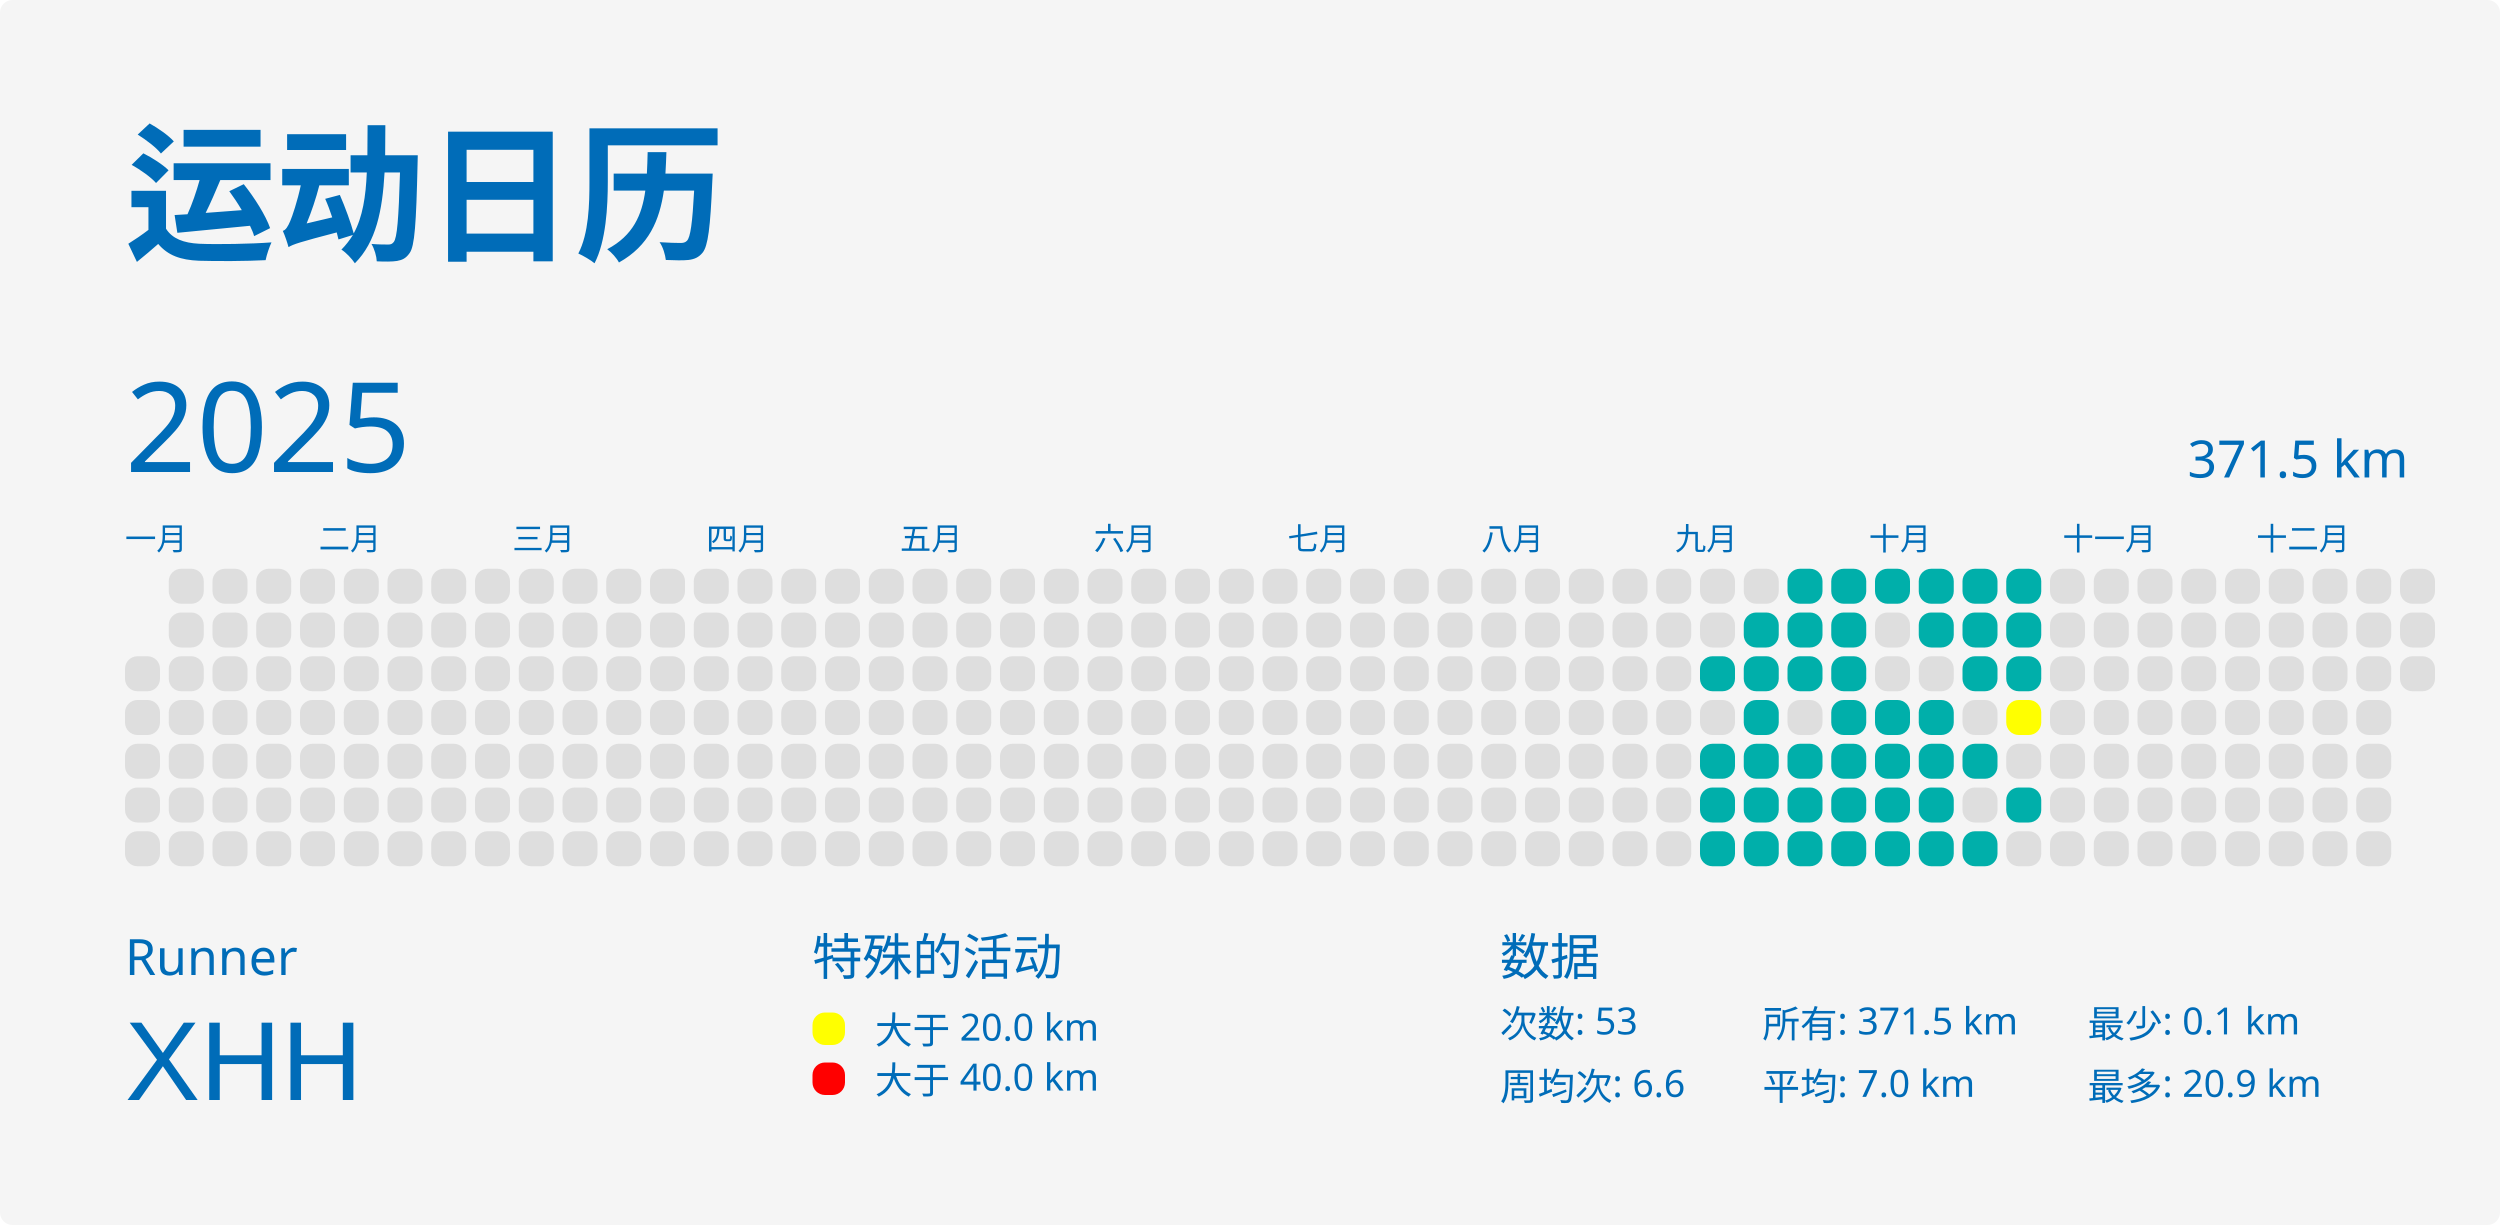
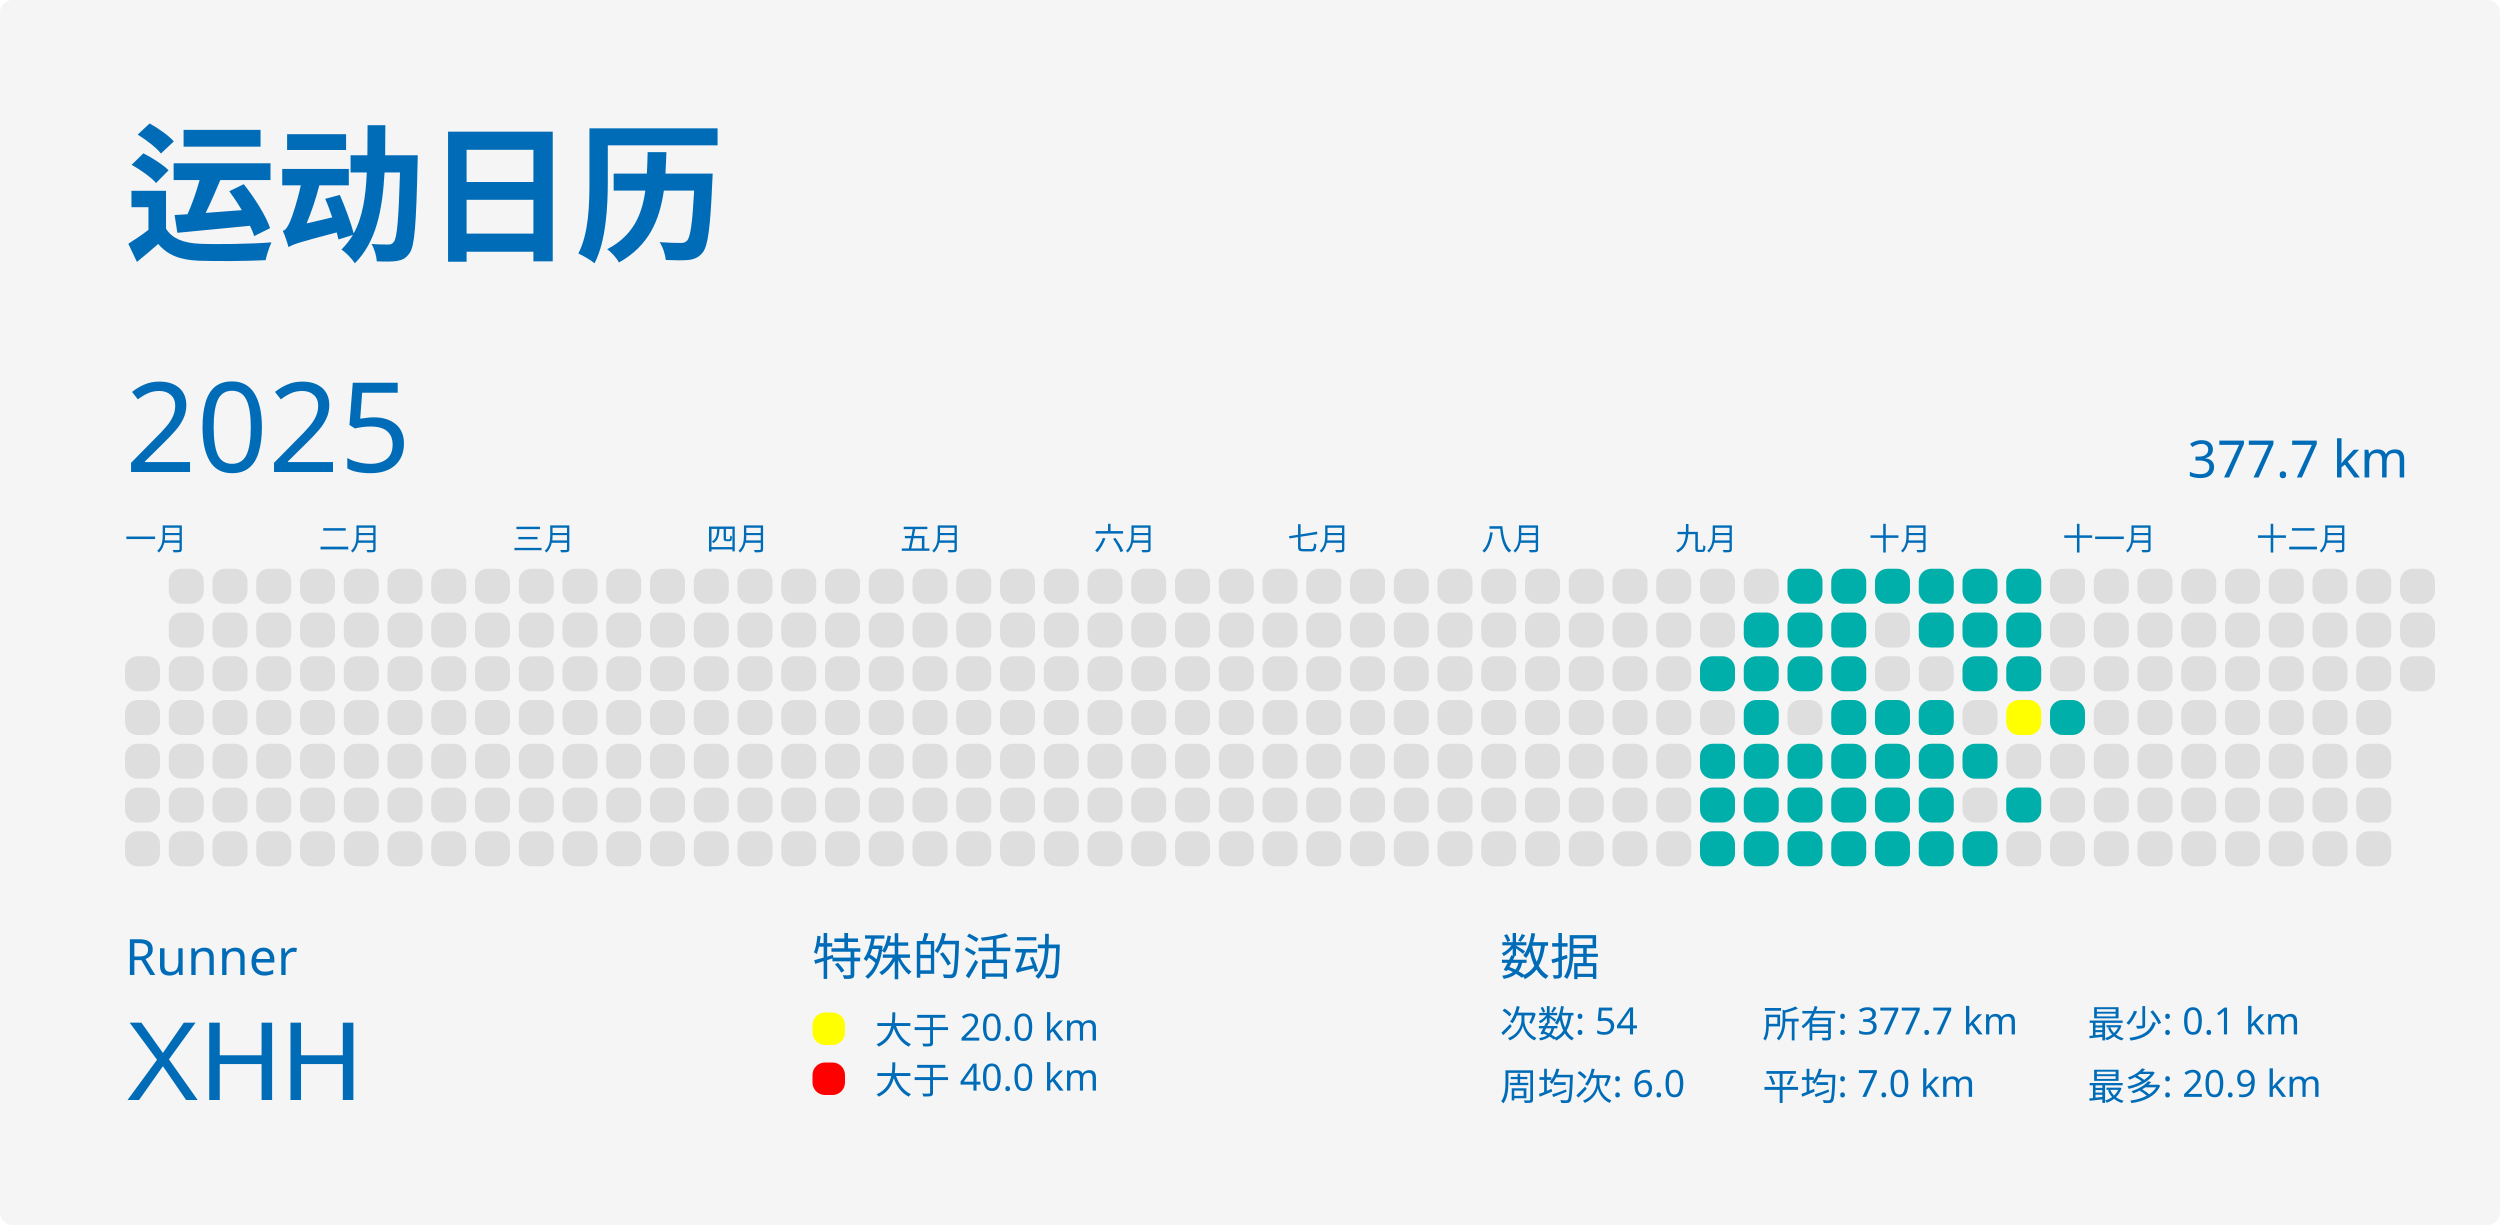
<svg xmlns="http://www.w3.org/2000/svg" baseProfile="full" height="98mm" version="1.1" viewBox="0,0,200,98" width="200mm">
  <defs />
  <rect fill="#f5f5f5" height="98" rx="1" ry="1" width="200" x="0" y="0" />
  <text fill="#006cb8" style="font-size:12px; font-family:MGI-Regular; font-weight:bold;" x="10" y="20">运动日历</text>
  <text fill="#006cb8" style="font-size:4px; font-family:MGI-Regular" x="10" y="78">Runner</text>
  <text fill="#006cb8" style="font-size:9px; font-family:Arial" x="10" y="88">XHH</text>
  <text fill="#006cb8" style="font-size:4px; font-family:MGI-Regular" x="65" y="78">特殊的活动</text>
  <rect fill="yellow" height="2.6" rx="1" ry="1" width="2.6" x="65" y="81" />
  <text fill="#006cb8" style="font-size:3px; font-family:MGI-Regular" x="70" y="83.5">大于 20.0 km</text>
  <rect fill="red" height="2.6" rx="1" ry="1" width="2.6" x="65" y="85" />
  <text fill="#006cb8" style="font-size:3px; font-family:MGI-Regular" x="70" y="87.5">大于 40.0 km</text>
  <text fill="#006cb8" style="font-size:4px; font-family:MGI-Regular" x="120" y="78">数据</text>
-   <text fill="#006cb8" style="font-size:3px; font-family:MGI-Regular" x="120" y="83">次数: 53</text>
-   <text fill="#006cb8" style="font-size:3px; font-family:MGI-Regular" x="120" y="88">周均次: 6.6</text>
-   <text fill="#006cb8" style="font-size:3px; font-family:MGI-Regular" x="141" y="83">所有: 371.5 km</text>
+   <text fill="#006cb8" style="font-size:3px; font-family:MGI-Regular" x="120" y="83">次数: 54</text>
+   <text fill="#006cb8" style="font-size:3px; font-family:MGI-Regular" x="120" y="88">周均次: 6.0</text>
+   <text fill="#006cb8" style="font-size:3px; font-family:MGI-Regular" x="141" y="83">所有: 377.7 km</text>
  <text fill="#006cb8" style="font-size:3px; font-family:MGI-Regular" x="141" y="88">平均: 7.0 km</text>
  <text fill="#006cb8" style="font-size:3px; font-family:MGI-Regular" x="167" y="83">最少: 0.1 km</text>
  <text fill="#006cb8" style="font-size:3px; font-family:MGI-Regular" x="167" y="88">最多: 20.9 km</text>
  <text dominant-baseline="hanging" fill="#006cb8" style="font-size:10.0px; font-family:MGI-Regular;" x="10" y="30">2025</text>
-   <text dominant-baseline="hanging" fill="#006cb8" style="font-size:4.125px; font-family:MGI-Regular;" x="175" y="35">371.5 km</text>
+   <text dominant-baseline="hanging" fill="#006cb8" style="font-size:4.125px; font-family:MGI-Regular;" x="175" y="35">377.7 km</text>
  <text fill="#006cb8" style="font-size:2.5px; font-family:MGI-Regular" x="10.0" y="44">一月</text>
  <text fill="#006cb8" style="font-size:2.5px; font-family:MGI-Regular" x="25.5" y="44">二月</text>
  <text fill="#006cb8" style="font-size:2.5px; font-family:MGI-Regular" x="41.0" y="44">三月</text>
  <text fill="#006cb8" style="font-size:2.5px; font-family:MGI-Regular" x="56.5" y="44">四月</text>
  <text fill="#006cb8" style="font-size:2.5px; font-family:MGI-Regular" x="72.0" y="44">五月</text>
  <text fill="#006cb8" style="font-size:2.5px; font-family:MGI-Regular" x="87.5" y="44">六月</text>
  <text fill="#006cb8" style="font-size:2.5px; font-family:MGI-Regular" x="103.0" y="44">七月</text>
  <text fill="#006cb8" style="font-size:2.5px; font-family:MGI-Regular" x="118.5" y="44">八月</text>
  <text fill="#006cb8" style="font-size:2.5px; font-family:MGI-Regular" x="134.0" y="44">九月</text>
  <text fill="#006cb8" style="font-size:2.5px; font-family:MGI-Regular" x="149.5" y="44">十月</text>
  <text fill="#006cb8" style="font-size:2.5px; font-family:MGI-Regular" x="165.0" y="44">十一月</text>
  <text fill="#006cb8" style="font-size:2.5px; font-family:MGI-Regular" x="180.5" y="44">十二月</text>
  <rect fill="#dedede" height="2.8" rx="1" ry="1" width="2.8" x="10.0" y="52.5" />
  <rect fill="#dedede" height="2.8" rx="1" ry="1" width="2.8" x="10.0" y="56.0" />
  <rect fill="#dedede" height="2.8" rx="1" ry="1" width="2.8" x="10.0" y="59.5" />
  <rect fill="#dedede" height="2.8" rx="1" ry="1" width="2.8" x="10.0" y="63.0" />
  <rect fill="#dedede" height="2.8" rx="1" ry="1" width="2.8" x="10.0" y="66.5" />
  <rect fill="#dedede" height="2.8" rx="1" ry="1" width="2.8" x="13.5" y="45.5" />
  <rect fill="#dedede" height="2.8" rx="1" ry="1" width="2.8" x="13.5" y="49.0" />
  <rect fill="#dedede" height="2.8" rx="1" ry="1" width="2.8" x="13.5" y="52.5" />
  <rect fill="#dedede" height="2.8" rx="1" ry="1" width="2.8" x="13.5" y="56.0" />
  <rect fill="#dedede" height="2.8" rx="1" ry="1" width="2.8" x="13.5" y="59.5" />
  <rect fill="#dedede" height="2.8" rx="1" ry="1" width="2.8" x="13.5" y="63.0" />
  <rect fill="#dedede" height="2.8" rx="1" ry="1" width="2.8" x="13.5" y="66.5" />
  <rect fill="#dedede" height="2.8" rx="1" ry="1" width="2.8" x="17.0" y="45.5" />
  <rect fill="#dedede" height="2.8" rx="1" ry="1" width="2.8" x="17.0" y="49.0" />
  <rect fill="#dedede" height="2.8" rx="1" ry="1" width="2.8" x="17.0" y="52.5" />
  <rect fill="#dedede" height="2.8" rx="1" ry="1" width="2.8" x="17.0" y="56.0" />
  <rect fill="#dedede" height="2.8" rx="1" ry="1" width="2.8" x="17.0" y="59.5" />
  <rect fill="#dedede" height="2.8" rx="1" ry="1" width="2.8" x="17.0" y="63.0" />
  <rect fill="#dedede" height="2.8" rx="1" ry="1" width="2.8" x="17.0" y="66.5" />
  <rect fill="#dedede" height="2.8" rx="1" ry="1" width="2.8" x="20.5" y="45.5" />
  <rect fill="#dedede" height="2.8" rx="1" ry="1" width="2.8" x="20.5" y="49.0" />
  <rect fill="#dedede" height="2.8" rx="1" ry="1" width="2.8" x="20.5" y="52.5" />
  <rect fill="#dedede" height="2.8" rx="1" ry="1" width="2.8" x="20.5" y="56.0" />
  <rect fill="#dedede" height="2.8" rx="1" ry="1" width="2.8" x="20.5" y="59.5" />
  <rect fill="#dedede" height="2.8" rx="1" ry="1" width="2.8" x="20.5" y="63.0" />
  <rect fill="#dedede" height="2.8" rx="1" ry="1" width="2.8" x="20.5" y="66.5" />
  <rect fill="#dedede" height="2.8" rx="1" ry="1" width="2.8" x="24.0" y="45.5" />
  <rect fill="#dedede" height="2.8" rx="1" ry="1" width="2.8" x="24.0" y="49.0" />
  <rect fill="#dedede" height="2.8" rx="1" ry="1" width="2.8" x="24.0" y="52.5" />
  <rect fill="#dedede" height="2.8" rx="1" ry="1" width="2.8" x="24.0" y="56.0" />
  <rect fill="#dedede" height="2.8" rx="1" ry="1" width="2.8" x="24.0" y="59.5" />
  <rect fill="#dedede" height="2.8" rx="1" ry="1" width="2.8" x="24.0" y="63.0" />
  <rect fill="#dedede" height="2.8" rx="1" ry="1" width="2.8" x="24.0" y="66.5" />
  <rect fill="#dedede" height="2.8" rx="1" ry="1" width="2.8" x="27.5" y="45.5" />
  <rect fill="#dedede" height="2.8" rx="1" ry="1" width="2.8" x="27.5" y="49.0" />
  <rect fill="#dedede" height="2.8" rx="1" ry="1" width="2.8" x="27.5" y="52.5" />
  <rect fill="#dedede" height="2.8" rx="1" ry="1" width="2.8" x="27.5" y="56.0" />
  <rect fill="#dedede" height="2.8" rx="1" ry="1" width="2.8" x="27.5" y="59.5" />
  <rect fill="#dedede" height="2.8" rx="1" ry="1" width="2.8" x="27.5" y="63.0" />
  <rect fill="#dedede" height="2.8" rx="1" ry="1" width="2.8" x="27.5" y="66.5" />
  <rect fill="#dedede" height="2.8" rx="1" ry="1" width="2.8" x="31.0" y="45.5" />
  <rect fill="#dedede" height="2.8" rx="1" ry="1" width="2.8" x="31.0" y="49.0" />
  <rect fill="#dedede" height="2.8" rx="1" ry="1" width="2.8" x="31.0" y="52.5" />
  <rect fill="#dedede" height="2.8" rx="1" ry="1" width="2.8" x="31.0" y="56.0" />
  <rect fill="#dedede" height="2.8" rx="1" ry="1" width="2.8" x="31.0" y="59.5" />
  <rect fill="#dedede" height="2.8" rx="1" ry="1" width="2.8" x="31.0" y="63.0" />
  <rect fill="#dedede" height="2.8" rx="1" ry="1" width="2.8" x="31.0" y="66.5" />
  <rect fill="#dedede" height="2.8" rx="1" ry="1" width="2.8" x="34.5" y="45.5" />
  <rect fill="#dedede" height="2.8" rx="1" ry="1" width="2.8" x="34.5" y="49.0" />
  <rect fill="#dedede" height="2.8" rx="1" ry="1" width="2.8" x="34.5" y="52.5" />
  <rect fill="#dedede" height="2.8" rx="1" ry="1" width="2.8" x="34.5" y="56.0" />
  <rect fill="#dedede" height="2.8" rx="1" ry="1" width="2.8" x="34.5" y="59.5" />
  <rect fill="#dedede" height="2.8" rx="1" ry="1" width="2.8" x="34.5" y="63.0" />
  <rect fill="#dedede" height="2.8" rx="1" ry="1" width="2.8" x="34.5" y="66.5" />
  <rect fill="#dedede" height="2.8" rx="1" ry="1" width="2.8" x="38.0" y="45.5" />
  <rect fill="#dedede" height="2.8" rx="1" ry="1" width="2.8" x="38.0" y="49.0" />
  <rect fill="#dedede" height="2.8" rx="1" ry="1" width="2.8" x="38.0" y="52.5" />
  <rect fill="#dedede" height="2.8" rx="1" ry="1" width="2.8" x="38.0" y="56.0" />
  <rect fill="#dedede" height="2.8" rx="1" ry="1" width="2.8" x="38.0" y="59.5" />
  <rect fill="#dedede" height="2.8" rx="1" ry="1" width="2.8" x="38.0" y="63.0" />
  <rect fill="#dedede" height="2.8" rx="1" ry="1" width="2.8" x="38.0" y="66.5" />
  <rect fill="#dedede" height="2.8" rx="1" ry="1" width="2.8" x="41.5" y="45.5" />
  <rect fill="#dedede" height="2.8" rx="1" ry="1" width="2.8" x="41.5" y="49.0" />
  <rect fill="#dedede" height="2.8" rx="1" ry="1" width="2.8" x="41.5" y="52.5" />
  <rect fill="#dedede" height="2.8" rx="1" ry="1" width="2.8" x="41.5" y="56.0" />
  <rect fill="#dedede" height="2.8" rx="1" ry="1" width="2.8" x="41.5" y="59.5" />
  <rect fill="#dedede" height="2.8" rx="1" ry="1" width="2.8" x="41.5" y="63.0" />
  <rect fill="#dedede" height="2.8" rx="1" ry="1" width="2.8" x="41.5" y="66.5" />
  <rect fill="#dedede" height="2.8" rx="1" ry="1" width="2.8" x="45.0" y="45.5" />
  <rect fill="#dedede" height="2.8" rx="1" ry="1" width="2.8" x="45.0" y="49.0" />
  <rect fill="#dedede" height="2.8" rx="1" ry="1" width="2.8" x="45.0" y="52.5" />
  <rect fill="#dedede" height="2.8" rx="1" ry="1" width="2.8" x="45.0" y="56.0" />
  <rect fill="#dedede" height="2.8" rx="1" ry="1" width="2.8" x="45.0" y="59.5" />
  <rect fill="#dedede" height="2.8" rx="1" ry="1" width="2.8" x="45.0" y="63.0" />
  <rect fill="#dedede" height="2.8" rx="1" ry="1" width="2.8" x="45.0" y="66.5" />
  <rect fill="#dedede" height="2.8" rx="1" ry="1" width="2.8" x="48.5" y="45.5" />
  <rect fill="#dedede" height="2.8" rx="1" ry="1" width="2.8" x="48.5" y="49.0" />
  <rect fill="#dedede" height="2.8" rx="1" ry="1" width="2.8" x="48.5" y="52.5" />
  <rect fill="#dedede" height="2.8" rx="1" ry="1" width="2.8" x="48.5" y="56.0" />
  <rect fill="#dedede" height="2.8" rx="1" ry="1" width="2.8" x="48.5" y="59.5" />
  <rect fill="#dedede" height="2.8" rx="1" ry="1" width="2.8" x="48.5" y="63.0" />
  <rect fill="#dedede" height="2.8" rx="1" ry="1" width="2.8" x="48.5" y="66.5" />
  <rect fill="#dedede" height="2.8" rx="1" ry="1" width="2.8" x="52.0" y="45.5" />
  <rect fill="#dedede" height="2.8" rx="1" ry="1" width="2.8" x="52.0" y="49.0" />
  <rect fill="#dedede" height="2.8" rx="1" ry="1" width="2.8" x="52.0" y="52.5" />
  <rect fill="#dedede" height="2.8" rx="1" ry="1" width="2.8" x="52.0" y="56.0" />
  <rect fill="#dedede" height="2.8" rx="1" ry="1" width="2.8" x="52.0" y="59.5" />
  <rect fill="#dedede" height="2.8" rx="1" ry="1" width="2.8" x="52.0" y="63.0" />
  <rect fill="#dedede" height="2.8" rx="1" ry="1" width="2.8" x="52.0" y="66.5" />
  <rect fill="#dedede" height="2.8" rx="1" ry="1" width="2.8" x="55.5" y="45.5" />
  <rect fill="#dedede" height="2.8" rx="1" ry="1" width="2.8" x="55.5" y="49.0" />
  <rect fill="#dedede" height="2.8" rx="1" ry="1" width="2.8" x="55.5" y="52.5" />
  <rect fill="#dedede" height="2.8" rx="1" ry="1" width="2.8" x="55.5" y="56.0" />
  <rect fill="#dedede" height="2.8" rx="1" ry="1" width="2.8" x="55.5" y="59.5" />
  <rect fill="#dedede" height="2.8" rx="1" ry="1" width="2.8" x="55.5" y="63.0" />
  <rect fill="#dedede" height="2.8" rx="1" ry="1" width="2.8" x="55.5" y="66.5" />
  <rect fill="#dedede" height="2.8" rx="1" ry="1" width="2.8" x="59.0" y="45.5" />
  <rect fill="#dedede" height="2.8" rx="1" ry="1" width="2.8" x="59.0" y="49.0" />
  <rect fill="#dedede" height="2.8" rx="1" ry="1" width="2.8" x="59.0" y="52.5" />
  <rect fill="#dedede" height="2.8" rx="1" ry="1" width="2.8" x="59.0" y="56.0" />
  <rect fill="#dedede" height="2.8" rx="1" ry="1" width="2.8" x="59.0" y="59.5" />
  <rect fill="#dedede" height="2.8" rx="1" ry="1" width="2.8" x="59.0" y="63.0" />
  <rect fill="#dedede" height="2.8" rx="1" ry="1" width="2.8" x="59.0" y="66.5" />
  <rect fill="#dedede" height="2.8" rx="1" ry="1" width="2.8" x="62.5" y="45.5" />
  <rect fill="#dedede" height="2.8" rx="1" ry="1" width="2.8" x="62.5" y="49.0" />
  <rect fill="#dedede" height="2.8" rx="1" ry="1" width="2.8" x="62.5" y="52.5" />
  <rect fill="#dedede" height="2.8" rx="1" ry="1" width="2.8" x="62.5" y="56.0" />
  <rect fill="#dedede" height="2.8" rx="1" ry="1" width="2.8" x="62.5" y="59.5" />
  <rect fill="#dedede" height="2.8" rx="1" ry="1" width="2.8" x="62.5" y="63.0" />
  <rect fill="#dedede" height="2.8" rx="1" ry="1" width="2.8" x="62.5" y="66.5" />
  <rect fill="#dedede" height="2.8" rx="1" ry="1" width="2.8" x="66.0" y="45.5" />
  <rect fill="#dedede" height="2.8" rx="1" ry="1" width="2.8" x="66.0" y="49.0" />
  <rect fill="#dedede" height="2.8" rx="1" ry="1" width="2.8" x="66.0" y="52.5" />
  <rect fill="#dedede" height="2.8" rx="1" ry="1" width="2.8" x="66.0" y="56.0" />
  <rect fill="#dedede" height="2.8" rx="1" ry="1" width="2.8" x="66.0" y="59.5" />
  <rect fill="#dedede" height="2.8" rx="1" ry="1" width="2.8" x="66.0" y="63.0" />
  <rect fill="#dedede" height="2.8" rx="1" ry="1" width="2.8" x="66.0" y="66.5" />
  <rect fill="#dedede" height="2.8" rx="1" ry="1" width="2.8" x="69.5" y="45.5" />
  <rect fill="#dedede" height="2.8" rx="1" ry="1" width="2.8" x="69.5" y="49.0" />
  <rect fill="#dedede" height="2.8" rx="1" ry="1" width="2.8" x="69.5" y="52.5" />
  <rect fill="#dedede" height="2.8" rx="1" ry="1" width="2.8" x="69.5" y="56.0" />
  <rect fill="#dedede" height="2.8" rx="1" ry="1" width="2.8" x="69.5" y="59.5" />
  <rect fill="#dedede" height="2.8" rx="1" ry="1" width="2.8" x="69.5" y="63.0" />
  <rect fill="#dedede" height="2.8" rx="1" ry="1" width="2.8" x="69.5" y="66.5" />
  <rect fill="#dedede" height="2.8" rx="1" ry="1" width="2.8" x="73.0" y="45.5" />
  <rect fill="#dedede" height="2.8" rx="1" ry="1" width="2.8" x="73.0" y="49.0" />
  <rect fill="#dedede" height="2.8" rx="1" ry="1" width="2.8" x="73.0" y="52.5" />
  <rect fill="#dedede" height="2.8" rx="1" ry="1" width="2.8" x="73.0" y="56.0" />
  <rect fill="#dedede" height="2.8" rx="1" ry="1" width="2.8" x="73.0" y="59.5" />
  <rect fill="#dedede" height="2.8" rx="1" ry="1" width="2.8" x="73.0" y="63.0" />
  <rect fill="#dedede" height="2.8" rx="1" ry="1" width="2.8" x="73.0" y="66.5" />
  <rect fill="#dedede" height="2.8" rx="1" ry="1" width="2.8" x="76.5" y="45.5" />
  <rect fill="#dedede" height="2.8" rx="1" ry="1" width="2.8" x="76.5" y="49.0" />
  <rect fill="#dedede" height="2.8" rx="1" ry="1" width="2.8" x="76.5" y="52.5" />
  <rect fill="#dedede" height="2.8" rx="1" ry="1" width="2.8" x="76.5" y="56.0" />
  <rect fill="#dedede" height="2.8" rx="1" ry="1" width="2.8" x="76.5" y="59.5" />
  <rect fill="#dedede" height="2.8" rx="1" ry="1" width="2.8" x="76.5" y="63.0" />
  <rect fill="#dedede" height="2.8" rx="1" ry="1" width="2.8" x="76.5" y="66.5" />
  <rect fill="#dedede" height="2.8" rx="1" ry="1" width="2.8" x="80.0" y="45.5" />
  <rect fill="#dedede" height="2.8" rx="1" ry="1" width="2.8" x="80.0" y="49.0" />
  <rect fill="#dedede" height="2.8" rx="1" ry="1" width="2.8" x="80.0" y="52.5" />
  <rect fill="#dedede" height="2.8" rx="1" ry="1" width="2.8" x="80.0" y="56.0" />
  <rect fill="#dedede" height="2.8" rx="1" ry="1" width="2.8" x="80.0" y="59.5" />
  <rect fill="#dedede" height="2.8" rx="1" ry="1" width="2.8" x="80.0" y="63.0" />
  <rect fill="#dedede" height="2.8" rx="1" ry="1" width="2.8" x="80.0" y="66.5" />
  <rect fill="#dedede" height="2.8" rx="1" ry="1" width="2.8" x="83.5" y="45.5" />
  <rect fill="#dedede" height="2.8" rx="1" ry="1" width="2.8" x="83.5" y="49.0" />
  <rect fill="#dedede" height="2.8" rx="1" ry="1" width="2.8" x="83.5" y="52.5" />
  <rect fill="#dedede" height="2.8" rx="1" ry="1" width="2.8" x="83.5" y="56.0" />
  <rect fill="#dedede" height="2.8" rx="1" ry="1" width="2.8" x="83.5" y="59.5" />
  <rect fill="#dedede" height="2.8" rx="1" ry="1" width="2.8" x="83.5" y="63.0" />
  <rect fill="#dedede" height="2.8" rx="1" ry="1" width="2.8" x="83.5" y="66.5" />
  <rect fill="#dedede" height="2.8" rx="1" ry="1" width="2.8" x="87.0" y="45.5" />
  <rect fill="#dedede" height="2.8" rx="1" ry="1" width="2.8" x="87.0" y="49.0" />
  <rect fill="#dedede" height="2.8" rx="1" ry="1" width="2.8" x="87.0" y="52.5" />
  <rect fill="#dedede" height="2.8" rx="1" ry="1" width="2.8" x="87.0" y="56.0" />
  <rect fill="#dedede" height="2.8" rx="1" ry="1" width="2.8" x="87.0" y="59.5" />
  <rect fill="#dedede" height="2.8" rx="1" ry="1" width="2.8" x="87.0" y="63.0" />
  <rect fill="#dedede" height="2.8" rx="1" ry="1" width="2.8" x="87.0" y="66.5" />
  <rect fill="#dedede" height="2.8" rx="1" ry="1" width="2.8" x="90.5" y="45.5" />
  <rect fill="#dedede" height="2.8" rx="1" ry="1" width="2.8" x="90.5" y="49.0" />
  <rect fill="#dedede" height="2.8" rx="1" ry="1" width="2.8" x="90.5" y="52.5" />
  <rect fill="#dedede" height="2.8" rx="1" ry="1" width="2.8" x="90.5" y="56.0" />
  <rect fill="#dedede" height="2.8" rx="1" ry="1" width="2.8" x="90.5" y="59.5" />
  <rect fill="#dedede" height="2.8" rx="1" ry="1" width="2.8" x="90.5" y="63.0" />
  <rect fill="#dedede" height="2.8" rx="1" ry="1" width="2.8" x="90.5" y="66.5" />
  <rect fill="#dedede" height="2.8" rx="1" ry="1" width="2.8" x="94.0" y="45.5" />
  <rect fill="#dedede" height="2.8" rx="1" ry="1" width="2.8" x="94.0" y="49.0" />
  <rect fill="#dedede" height="2.8" rx="1" ry="1" width="2.8" x="94.0" y="52.5" />
  <rect fill="#dedede" height="2.8" rx="1" ry="1" width="2.8" x="94.0" y="56.0" />
  <rect fill="#dedede" height="2.8" rx="1" ry="1" width="2.8" x="94.0" y="59.5" />
  <rect fill="#dedede" height="2.8" rx="1" ry="1" width="2.8" x="94.0" y="63.0" />
  <rect fill="#dedede" height="2.8" rx="1" ry="1" width="2.8" x="94.0" y="66.5" />
  <rect fill="#dedede" height="2.8" rx="1" ry="1" width="2.8" x="97.5" y="45.5" />
  <rect fill="#dedede" height="2.8" rx="1" ry="1" width="2.8" x="97.5" y="49.0" />
  <rect fill="#dedede" height="2.8" rx="1" ry="1" width="2.8" x="97.5" y="52.5" />
  <rect fill="#dedede" height="2.8" rx="1" ry="1" width="2.8" x="97.5" y="56.0" />
  <rect fill="#dedede" height="2.8" rx="1" ry="1" width="2.8" x="97.5" y="59.5" />
  <rect fill="#dedede" height="2.8" rx="1" ry="1" width="2.8" x="97.5" y="63.0" />
  <rect fill="#dedede" height="2.8" rx="1" ry="1" width="2.8" x="97.5" y="66.5" />
  <rect fill="#dedede" height="2.8" rx="1" ry="1" width="2.8" x="101.0" y="45.5" />
  <rect fill="#dedede" height="2.8" rx="1" ry="1" width="2.8" x="101.0" y="49.0" />
  <rect fill="#dedede" height="2.8" rx="1" ry="1" width="2.8" x="101.0" y="52.5" />
  <rect fill="#dedede" height="2.8" rx="1" ry="1" width="2.8" x="101.0" y="56.0" />
  <rect fill="#dedede" height="2.8" rx="1" ry="1" width="2.8" x="101.0" y="59.5" />
  <rect fill="#dedede" height="2.8" rx="1" ry="1" width="2.8" x="101.0" y="63.0" />
  <rect fill="#dedede" height="2.8" rx="1" ry="1" width="2.8" x="101.0" y="66.5" />
  <rect fill="#dedede" height="2.8" rx="1" ry="1" width="2.8" x="104.5" y="45.5" />
  <rect fill="#dedede" height="2.8" rx="1" ry="1" width="2.8" x="104.5" y="49.0" />
  <rect fill="#dedede" height="2.8" rx="1" ry="1" width="2.8" x="104.5" y="52.5" />
  <rect fill="#dedede" height="2.8" rx="1" ry="1" width="2.8" x="104.5" y="56.0" />
  <rect fill="#dedede" height="2.8" rx="1" ry="1" width="2.8" x="104.5" y="59.5" />
  <rect fill="#dedede" height="2.8" rx="1" ry="1" width="2.8" x="104.5" y="63.0" />
  <rect fill="#dedede" height="2.8" rx="1" ry="1" width="2.8" x="104.5" y="66.5" />
  <rect fill="#dedede" height="2.8" rx="1" ry="1" width="2.8" x="108.0" y="45.5" />
  <rect fill="#dedede" height="2.8" rx="1" ry="1" width="2.8" x="108.0" y="49.0" />
  <rect fill="#dedede" height="2.8" rx="1" ry="1" width="2.8" x="108.0" y="52.5" />
  <rect fill="#dedede" height="2.8" rx="1" ry="1" width="2.8" x="108.0" y="56.0" />
  <rect fill="#dedede" height="2.8" rx="1" ry="1" width="2.8" x="108.0" y="59.5" />
  <rect fill="#dedede" height="2.8" rx="1" ry="1" width="2.8" x="108.0" y="63.0" />
  <rect fill="#dedede" height="2.8" rx="1" ry="1" width="2.8" x="108.0" y="66.5" />
  <rect fill="#dedede" height="2.8" rx="1" ry="1" width="2.8" x="111.5" y="45.5" />
  <rect fill="#dedede" height="2.8" rx="1" ry="1" width="2.8" x="111.5" y="49.0" />
  <rect fill="#dedede" height="2.8" rx="1" ry="1" width="2.8" x="111.5" y="52.5" />
  <rect fill="#dedede" height="2.8" rx="1" ry="1" width="2.8" x="111.5" y="56.0" />
  <rect fill="#dedede" height="2.8" rx="1" ry="1" width="2.8" x="111.5" y="59.5" />
  <rect fill="#dedede" height="2.8" rx="1" ry="1" width="2.8" x="111.5" y="63.0" />
  <rect fill="#dedede" height="2.8" rx="1" ry="1" width="2.8" x="111.5" y="66.5" />
  <rect fill="#dedede" height="2.8" rx="1" ry="1" width="2.8" x="115.0" y="45.5" />
  <rect fill="#dedede" height="2.8" rx="1" ry="1" width="2.8" x="115.0" y="49.0" />
  <rect fill="#dedede" height="2.8" rx="1" ry="1" width="2.8" x="115.0" y="52.5" />
  <rect fill="#dedede" height="2.8" rx="1" ry="1" width="2.8" x="115.0" y="56.0" />
  <rect fill="#dedede" height="2.8" rx="1" ry="1" width="2.8" x="115.0" y="59.5" />
  <rect fill="#dedede" height="2.8" rx="1" ry="1" width="2.8" x="115.0" y="63.0" />
  <rect fill="#dedede" height="2.8" rx="1" ry="1" width="2.8" x="115.0" y="66.5" />
  <rect fill="#dedede" height="2.8" rx="1" ry="1" width="2.8" x="118.5" y="45.5" />
  <rect fill="#dedede" height="2.8" rx="1" ry="1" width="2.8" x="118.5" y="49.0" />
  <rect fill="#dedede" height="2.8" rx="1" ry="1" width="2.8" x="118.5" y="52.5" />
  <rect fill="#dedede" height="2.8" rx="1" ry="1" width="2.8" x="118.5" y="56.0" />
  <rect fill="#dedede" height="2.8" rx="1" ry="1" width="2.8" x="118.5" y="59.5" />
  <rect fill="#dedede" height="2.8" rx="1" ry="1" width="2.8" x="118.5" y="63.0" />
  <rect fill="#dedede" height="2.8" rx="1" ry="1" width="2.8" x="118.5" y="66.5" />
  <rect fill="#dedede" height="2.8" rx="1" ry="1" width="2.8" x="122.0" y="45.5" />
  <rect fill="#dedede" height="2.8" rx="1" ry="1" width="2.8" x="122.0" y="49.0" />
  <rect fill="#dedede" height="2.8" rx="1" ry="1" width="2.8" x="122.0" y="52.5" />
  <rect fill="#dedede" height="2.8" rx="1" ry="1" width="2.8" x="122.0" y="56.0" />
  <rect fill="#dedede" height="2.8" rx="1" ry="1" width="2.8" x="122.0" y="59.5" />
  <rect fill="#dedede" height="2.8" rx="1" ry="1" width="2.8" x="122.0" y="63.0" />
  <rect fill="#dedede" height="2.8" rx="1" ry="1" width="2.8" x="122.0" y="66.5" />
  <rect fill="#dedede" height="2.8" rx="1" ry="1" width="2.8" x="125.5" y="45.5" />
  <rect fill="#dedede" height="2.8" rx="1" ry="1" width="2.8" x="125.5" y="49.0" />
  <rect fill="#dedede" height="2.8" rx="1" ry="1" width="2.8" x="125.5" y="52.5" />
  <rect fill="#dedede" height="2.8" rx="1" ry="1" width="2.8" x="125.5" y="56.0" />
  <rect fill="#dedede" height="2.8" rx="1" ry="1" width="2.8" x="125.5" y="59.5" />
  <rect fill="#dedede" height="2.8" rx="1" ry="1" width="2.8" x="125.5" y="63.0" />
  <rect fill="#dedede" height="2.8" rx="1" ry="1" width="2.8" x="125.5" y="66.5" />
  <rect fill="#dedede" height="2.8" rx="1" ry="1" width="2.8" x="129.0" y="45.5" />
  <rect fill="#dedede" height="2.8" rx="1" ry="1" width="2.8" x="129.0" y="49.0" />
  <rect fill="#dedede" height="2.8" rx="1" ry="1" width="2.8" x="129.0" y="52.5" />
  <rect fill="#dedede" height="2.8" rx="1" ry="1" width="2.8" x="129.0" y="56.0" />
  <rect fill="#dedede" height="2.8" rx="1" ry="1" width="2.8" x="129.0" y="59.5" />
  <rect fill="#dedede" height="2.8" rx="1" ry="1" width="2.8" x="129.0" y="63.0" />
  <rect fill="#dedede" height="2.8" rx="1" ry="1" width="2.8" x="129.0" y="66.5" />
  <rect fill="#dedede" height="2.8" rx="1" ry="1" width="2.8" x="132.5" y="45.5" />
  <rect fill="#dedede" height="2.8" rx="1" ry="1" width="2.8" x="132.5" y="49.0" />
  <rect fill="#dedede" height="2.8" rx="1" ry="1" width="2.8" x="132.5" y="52.5" />
  <rect fill="#dedede" height="2.8" rx="1" ry="1" width="2.8" x="132.5" y="56.0" />
  <rect fill="#dedede" height="2.8" rx="1" ry="1" width="2.8" x="132.5" y="59.5" />
  <rect fill="#dedede" height="2.8" rx="1" ry="1" width="2.8" x="132.5" y="63.0" />
  <rect fill="#dedede" height="2.8" rx="1" ry="1" width="2.8" x="132.5" y="66.5" />
  <rect fill="#dedede" height="2.8" rx="1" ry="1" width="2.8" x="136.0" y="45.5" />
  <rect fill="#dedede" height="2.8" rx="1" ry="1" width="2.8" x="136.0" y="49.0" />
  <rect fill="#00AFAA" height="2.8" rx="1" ry="1" width="2.8" x="136.0" y="52.5" />
  <rect fill="#dedede" height="2.8" rx="1" ry="1" width="2.8" x="136.0" y="56.0" />
  <rect fill="#00AFAA" height="2.8" rx="1" ry="1" width="2.8" x="136.0" y="59.5" />
  <rect fill="#00AFAA" height="2.8" rx="1" ry="1" width="2.8" x="136.0" y="63.0" />
  <rect fill="#00AFAA" height="2.8" rx="1" ry="1" width="2.8" x="136.0" y="66.5" />
  <rect fill="#dedede" height="2.8" rx="1" ry="1" width="2.8" x="139.5" y="45.5" />
  <rect fill="#00AFAA" height="2.8" rx="1" ry="1" width="2.8" x="139.5" y="49.0" />
  <rect fill="#00AFAA" height="2.8" rx="1" ry="1" width="2.8" x="139.5" y="52.5" />
  <rect fill="#00AFAA" height="2.8" rx="1" ry="1" width="2.8" x="139.5" y="56.0" />
  <rect fill="#00AFAA" height="2.8" rx="1" ry="1" width="2.8" x="139.5" y="59.5" />
  <rect fill="#00AFAA" height="2.8" rx="1" ry="1" width="2.8" x="139.5" y="63.0" />
  <rect fill="#00AFAA" height="2.8" rx="1" ry="1" width="2.8" x="139.5" y="66.5" />
  <rect fill="#00AFAA" height="2.8" rx="1" ry="1" width="2.8" x="143.0" y="45.5" />
  <rect fill="#00AFAA" height="2.8" rx="1" ry="1" width="2.8" x="143.0" y="49.0" />
  <rect fill="#00AFAA" height="2.8" rx="1" ry="1" width="2.8" x="143.0" y="52.5" />
  <rect fill="#dedede" height="2.8" rx="1" ry="1" width="2.8" x="143.0" y="56.0" />
  <rect fill="#00AFAA" height="2.8" rx="1" ry="1" width="2.8" x="143.0" y="59.5" />
  <rect fill="#00AFAA" height="2.8" rx="1" ry="1" width="2.8" x="143.0" y="63.0" />
  <rect fill="#00AFAA" height="2.8" rx="1" ry="1" width="2.8" x="143.0" y="66.5" />
  <rect fill="#00AFAA" height="2.8" rx="1" ry="1" width="2.8" x="146.5" y="45.5" />
  <rect fill="#00AFAA" height="2.8" rx="1" ry="1" width="2.8" x="146.5" y="49.0" />
  <rect fill="#00AFAA" height="2.8" rx="1" ry="1" width="2.8" x="146.5" y="52.5" />
  <rect fill="#00AFAA" height="2.8" rx="1" ry="1" width="2.8" x="146.5" y="56.0" />
  <rect fill="#00AFAA" height="2.8" rx="1" ry="1" width="2.8" x="146.5" y="59.5" />
  <rect fill="#00AFAA" height="2.8" rx="1" ry="1" width="2.8" x="146.5" y="63.0" />
  <rect fill="#00AFAA" height="2.8" rx="1" ry="1" width="2.8" x="146.5" y="66.5" />
  <rect fill="#00AFAA" height="2.8" rx="1" ry="1" width="2.8" x="150.0" y="45.5" />
  <rect fill="#dedede" height="2.8" rx="1" ry="1" width="2.8" x="150.0" y="49.0" />
  <rect fill="#dedede" height="2.8" rx="1" ry="1" width="2.8" x="150.0" y="52.5" />
  <rect fill="#00AFAA" height="2.8" rx="1" ry="1" width="2.8" x="150.0" y="56.0" />
  <rect fill="#00AFAA" height="2.8" rx="1" ry="1" width="2.8" x="150.0" y="59.5" />
  <rect fill="#00AFAA" height="2.8" rx="1" ry="1" width="2.8" x="150.0" y="63.0" />
  <rect fill="#00AFAA" height="2.8" rx="1" ry="1" width="2.8" x="150.0" y="66.5" />
  <rect fill="#00AFAA" height="2.8" rx="1" ry="1" width="2.8" x="153.5" y="45.5" />
  <rect fill="#00AFAA" height="2.8" rx="1" ry="1" width="2.8" x="153.5" y="49.0" />
  <rect fill="#dedede" height="2.8" rx="1" ry="1" width="2.8" x="153.5" y="52.5" />
  <rect fill="#00AFAA" height="2.8" rx="1" ry="1" width="2.8" x="153.5" y="56.0" />
  <rect fill="#00AFAA" height="2.8" rx="1" ry="1" width="2.8" x="153.5" y="59.5" />
  <rect fill="#00AFAA" height="2.8" rx="1" ry="1" width="2.8" x="153.5" y="63.0" />
  <rect fill="#00AFAA" height="2.8" rx="1" ry="1" width="2.8" x="153.5" y="66.5" />
  <rect fill="#00AFAA" height="2.8" rx="1" ry="1" width="2.8" x="157.0" y="45.5" />
  <rect fill="#00AFAA" height="2.8" rx="1" ry="1" width="2.8" x="157.0" y="49.0" />
  <rect fill="#00AFAA" height="2.8" rx="1" ry="1" width="2.8" x="157.0" y="52.5" />
  <rect fill="#dedede" height="2.8" rx="1" ry="1" width="2.8" x="157.0" y="56.0" />
  <rect fill="#00AFAA" height="2.8" rx="1" ry="1" width="2.8" x="157.0" y="59.5" />
  <rect fill="#dedede" height="2.8" rx="1" ry="1" width="2.8" x="157.0" y="63.0" />
  <rect fill="#00AFAA" height="2.8" rx="1" ry="1" width="2.8" x="157.0" y="66.5" />
  <rect fill="#00AFAA" height="2.8" rx="1" ry="1" width="2.8" x="160.5" y="45.5" />
  <rect fill="#00AFAA" height="2.8" rx="1" ry="1" width="2.8" x="160.5" y="49.0" />
  <rect fill="#00AFAA" height="2.8" rx="1" ry="1" width="2.8" x="160.5" y="52.5" />
  <rect fill="yellow" height="2.8" rx="1" ry="1" width="2.8" x="160.5" y="56.0" />
  <rect fill="#dedede" height="2.8" rx="1" ry="1" width="2.8" x="160.5" y="59.5" />
  <rect fill="#00AFAA" height="2.8" rx="1" ry="1" width="2.8" x="160.5" y="63.0" />
  <rect fill="#dedede" height="2.8" rx="1" ry="1" width="2.8" x="160.5" y="66.5" />
  <rect fill="#dedede" height="2.8" rx="1" ry="1" width="2.8" x="164.0" y="45.5" />
  <rect fill="#dedede" height="2.8" rx="1" ry="1" width="2.8" x="164.0" y="49.0" />
  <rect fill="#dedede" height="2.8" rx="1" ry="1" width="2.8" x="164.0" y="52.5" />
-   <rect fill="#dedede" height="2.8" rx="1" ry="1" width="2.8" x="164.0" y="56.0" />
+   <rect fill="#00AFAA" height="2.8" rx="1" ry="1" width="2.8" x="164.0" y="56.0" />
  <rect fill="#dedede" height="2.8" rx="1" ry="1" width="2.8" x="164.0" y="59.5" />
  <rect fill="#dedede" height="2.8" rx="1" ry="1" width="2.8" x="164.0" y="63.0" />
  <rect fill="#dedede" height="2.8" rx="1" ry="1" width="2.8" x="164.0" y="66.5" />
  <rect fill="#dedede" height="2.8" rx="1" ry="1" width="2.8" x="167.5" y="45.5" />
  <rect fill="#dedede" height="2.8" rx="1" ry="1" width="2.8" x="167.5" y="49.0" />
  <rect fill="#dedede" height="2.8" rx="1" ry="1" width="2.8" x="167.5" y="52.5" />
  <rect fill="#dedede" height="2.8" rx="1" ry="1" width="2.8" x="167.5" y="56.0" />
  <rect fill="#dedede" height="2.8" rx="1" ry="1" width="2.8" x="167.5" y="59.5" />
  <rect fill="#dedede" height="2.8" rx="1" ry="1" width="2.8" x="167.5" y="63.0" />
  <rect fill="#dedede" height="2.8" rx="1" ry="1" width="2.8" x="167.5" y="66.5" />
  <rect fill="#dedede" height="2.8" rx="1" ry="1" width="2.8" x="171.0" y="45.5" />
  <rect fill="#dedede" height="2.8" rx="1" ry="1" width="2.8" x="171.0" y="49.0" />
  <rect fill="#dedede" height="2.8" rx="1" ry="1" width="2.8" x="171.0" y="52.5" />
  <rect fill="#dedede" height="2.8" rx="1" ry="1" width="2.8" x="171.0" y="56.0" />
  <rect fill="#dedede" height="2.8" rx="1" ry="1" width="2.8" x="171.0" y="59.5" />
  <rect fill="#dedede" height="2.8" rx="1" ry="1" width="2.8" x="171.0" y="63.0" />
  <rect fill="#dedede" height="2.8" rx="1" ry="1" width="2.8" x="171.0" y="66.5" />
  <rect fill="#dedede" height="2.8" rx="1" ry="1" width="2.8" x="174.5" y="45.5" />
  <rect fill="#dedede" height="2.8" rx="1" ry="1" width="2.8" x="174.5" y="49.0" />
  <rect fill="#dedede" height="2.8" rx="1" ry="1" width="2.8" x="174.5" y="52.5" />
  <rect fill="#dedede" height="2.8" rx="1" ry="1" width="2.8" x="174.5" y="56.0" />
  <rect fill="#dedede" height="2.8" rx="1" ry="1" width="2.8" x="174.5" y="59.5" />
  <rect fill="#dedede" height="2.8" rx="1" ry="1" width="2.8" x="174.5" y="63.0" />
  <rect fill="#dedede" height="2.8" rx="1" ry="1" width="2.8" x="174.5" y="66.5" />
  <rect fill="#dedede" height="2.8" rx="1" ry="1" width="2.8" x="178.0" y="45.5" />
  <rect fill="#dedede" height="2.8" rx="1" ry="1" width="2.8" x="178.0" y="49.0" />
  <rect fill="#dedede" height="2.8" rx="1" ry="1" width="2.8" x="178.0" y="52.5" />
  <rect fill="#dedede" height="2.8" rx="1" ry="1" width="2.8" x="178.0" y="56.0" />
  <rect fill="#dedede" height="2.8" rx="1" ry="1" width="2.8" x="178.0" y="59.5" />
  <rect fill="#dedede" height="2.8" rx="1" ry="1" width="2.8" x="178.0" y="63.0" />
  <rect fill="#dedede" height="2.8" rx="1" ry="1" width="2.8" x="178.0" y="66.5" />
  <rect fill="#dedede" height="2.8" rx="1" ry="1" width="2.8" x="181.5" y="45.5" />
  <rect fill="#dedede" height="2.8" rx="1" ry="1" width="2.8" x="181.5" y="49.0" />
  <rect fill="#dedede" height="2.8" rx="1" ry="1" width="2.8" x="181.5" y="52.5" />
  <rect fill="#dedede" height="2.8" rx="1" ry="1" width="2.8" x="181.5" y="56.0" />
  <rect fill="#dedede" height="2.8" rx="1" ry="1" width="2.8" x="181.5" y="59.5" />
  <rect fill="#dedede" height="2.8" rx="1" ry="1" width="2.8" x="181.5" y="63.0" />
  <rect fill="#dedede" height="2.8" rx="1" ry="1" width="2.8" x="181.5" y="66.5" />
  <rect fill="#dedede" height="2.8" rx="1" ry="1" width="2.8" x="185.0" y="45.5" />
  <rect fill="#dedede" height="2.8" rx="1" ry="1" width="2.8" x="185.0" y="49.0" />
  <rect fill="#dedede" height="2.8" rx="1" ry="1" width="2.8" x="185.0" y="52.5" />
  <rect fill="#dedede" height="2.8" rx="1" ry="1" width="2.8" x="185.0" y="56.0" />
  <rect fill="#dedede" height="2.8" rx="1" ry="1" width="2.8" x="185.0" y="59.5" />
  <rect fill="#dedede" height="2.8" rx="1" ry="1" width="2.8" x="185.0" y="63.0" />
  <rect fill="#dedede" height="2.8" rx="1" ry="1" width="2.8" x="185.0" y="66.5" />
  <rect fill="#dedede" height="2.8" rx="1" ry="1" width="2.8" x="188.5" y="45.5" />
  <rect fill="#dedede" height="2.8" rx="1" ry="1" width="2.8" x="188.5" y="49.0" />
  <rect fill="#dedede" height="2.8" rx="1" ry="1" width="2.8" x="188.5" y="52.5" />
  <rect fill="#dedede" height="2.8" rx="1" ry="1" width="2.8" x="188.5" y="56.0" />
  <rect fill="#dedede" height="2.8" rx="1" ry="1" width="2.8" x="188.5" y="59.5" />
  <rect fill="#dedede" height="2.8" rx="1" ry="1" width="2.8" x="188.5" y="63.0" />
  <rect fill="#dedede" height="2.8" rx="1" ry="1" width="2.8" x="188.5" y="66.5" />
  <rect fill="#dedede" height="2.8" rx="1" ry="1" width="2.8" x="192.0" y="45.5" />
  <rect fill="#dedede" height="2.8" rx="1" ry="1" width="2.8" x="192.0" y="49.0" />
  <rect fill="#dedede" height="2.8" rx="1" ry="1" width="2.8" x="192.0" y="52.5" />
</svg>
